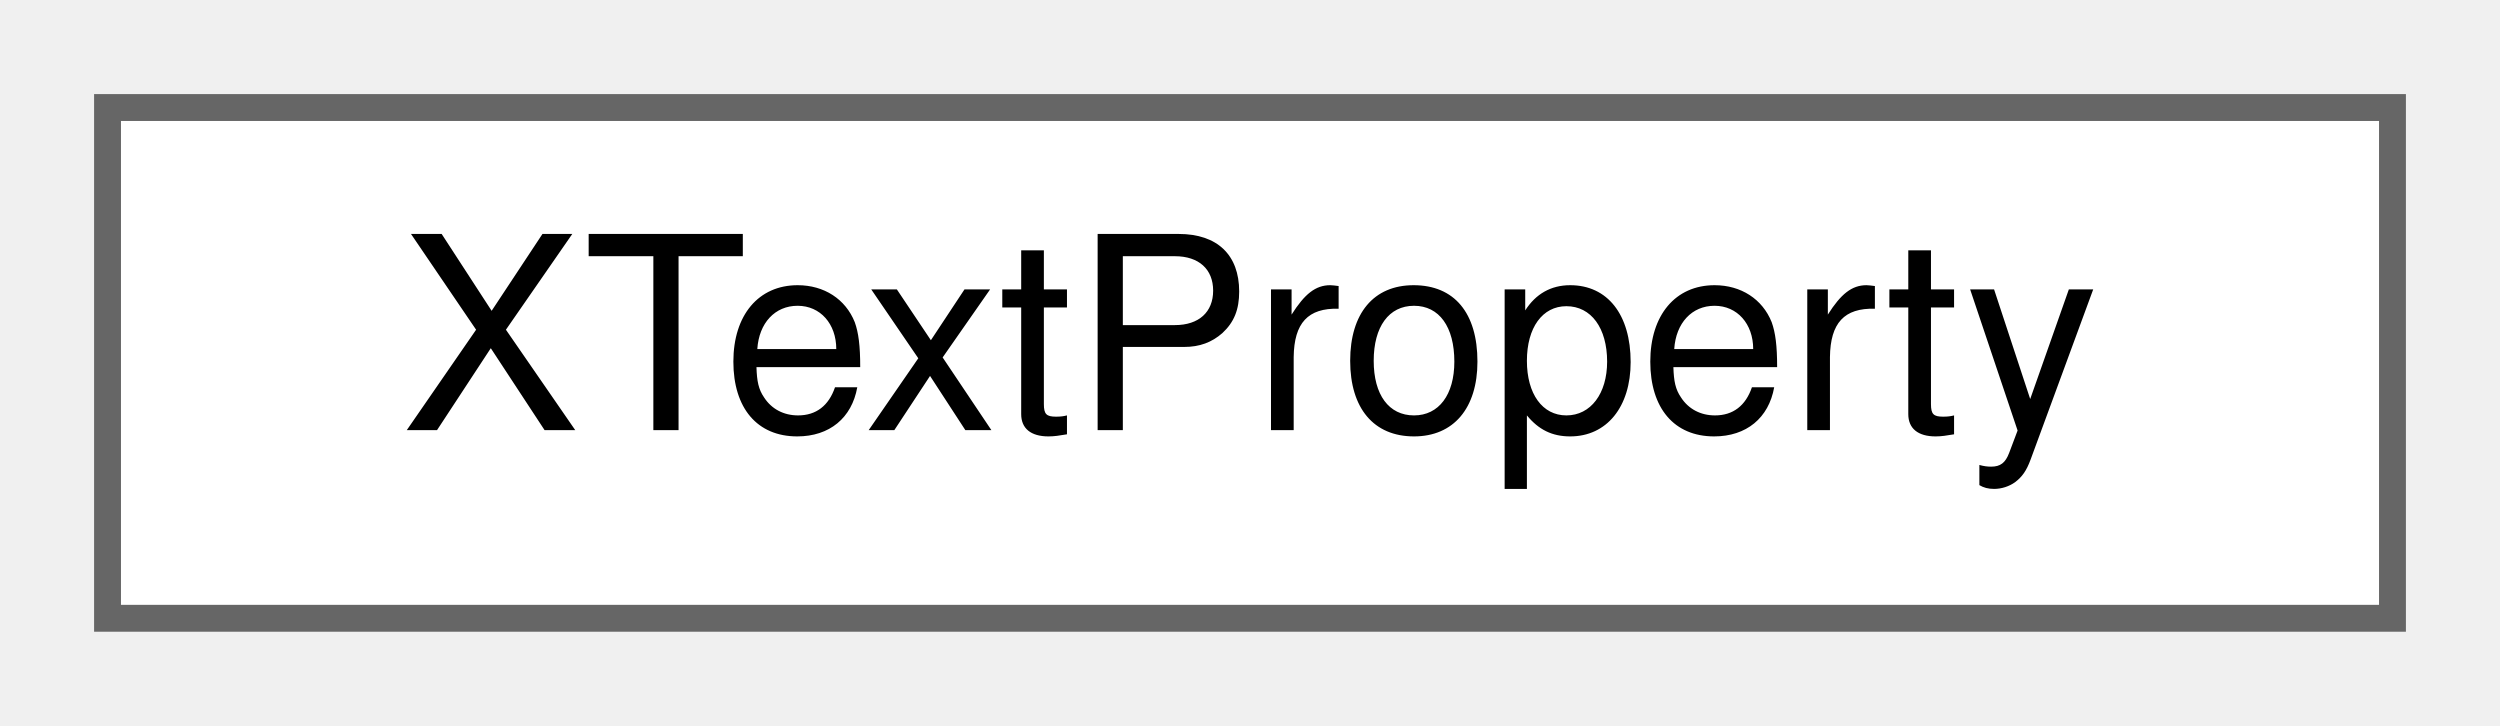
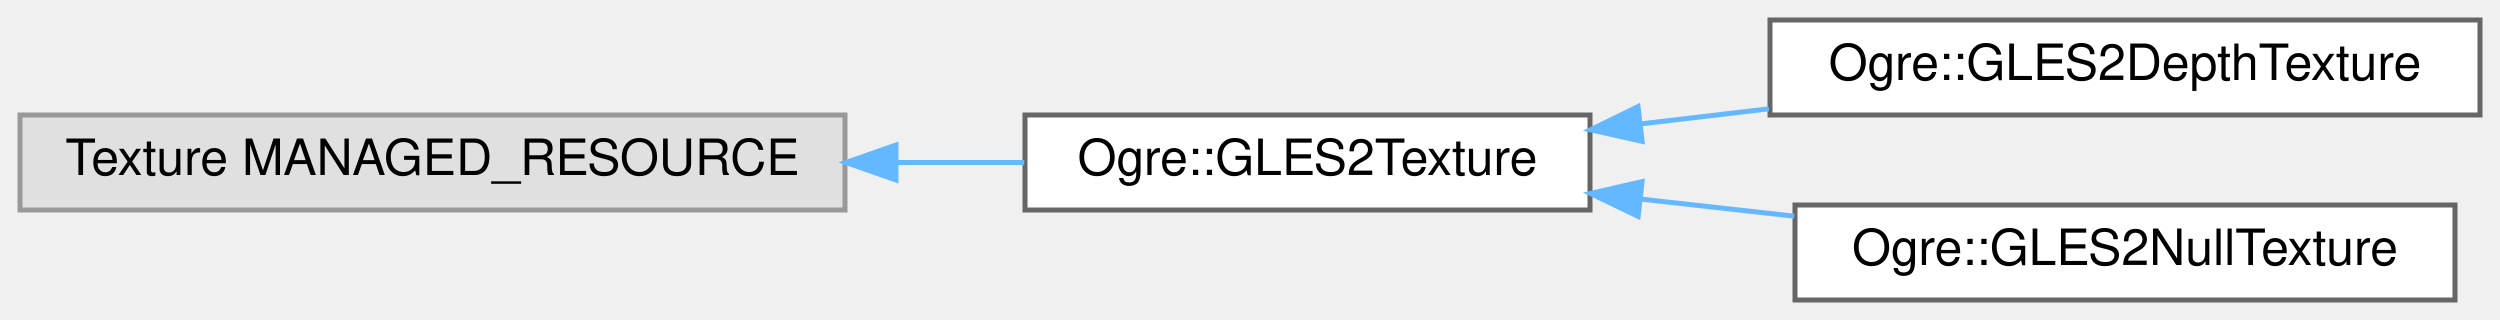
- <svg xmlns="http://www.w3.org/2000/svg" xmlns:xlink="http://www.w3.org/1999/xlink" width="93pt" height="27pt" viewBox="0.00 0.00 93.00 27.00">
-   <g id="graph0" class="graph" transform="scale(1 1) rotate(0) translate(4 23)">
+ <svg xmlns="http://www.w3.org/2000/svg" xmlns:xlink="http://www.w3.org/1999/xlink" width="500pt" height="64pt" viewBox="0.00 0.00 500.00 64.00">
+   <g id="graph0" class="graph" transform="scale(1 1) rotate(0) translate(4 60)">
    <g id="Node000000" class="node">
      <g id="a_Node000000">
-         <a xlink:href="struct_x_text_property.html" target="_top" xlink:title=" ">
-           <polygon fill="white" stroke="#666666" points="85,-19 0,-19 0,0 85,0 85,-19" />
-           <text text-anchor="middle" x="42.5" y="-7" font-family="Helvetica,sans-Serif" font-size="10.00">XTextProperty</text>
+         <a xlink:title=" ">
+           <polygon fill="#e0e0e0" stroke="#999999" points="165,-37 0,-37 0,-18 165,-18 165,-37" />
+           <text text-anchor="middle" x="82.5" y="-25" font-family="Helvetica,sans-Serif" font-size="10.00">Texture MANAGED_RESOURCE</text>
+         </a>
+       </g>
+     </g>
+     <g id="Node000001" class="node">
+       <g id="a_Node000001">
+         <a xlink:href="class_ogre_1_1_g_l_e_s2_texture.html" target="_top" xlink:title=" ">
+           <polygon fill="white" stroke="#666666" points="314,-37 201,-37 201,-18 314,-18 314,-37" />
+           <text text-anchor="middle" x="257.5" y="-25" font-family="Helvetica,sans-Serif" font-size="10.00">Ogre::GLES2Texture</text>
+         </a>
+       </g>
+     </g>
+     <g id="edge1212_Node000000_Node000001" class="edge">
+       <g id="a_edge1212_Node000000_Node000001">
+         <a xlink:title=" ">
+           <path fill="none" stroke="#63b8ff" d="M175.38,-27.5C184.06,-27.5 192.66,-27.5 200.84,-27.5" />
+           <polygon fill="#63b8ff" stroke="#63b8ff" points="175.19,-24 165.19,-27.5 175.19,-31 175.19,-24" />
+         </a>
+       </g>
+     </g>
+     <g id="Node000002" class="node">
+       <g id="a_Node000002">
+         <a xlink:href="class_ogre_1_1_g_l_e_s2_depth_texture.html" target="_top" xlink:title=" ">
+           <polygon fill="white" stroke="#666666" points="492,-56 350,-56 350,-37 492,-37 492,-56" />
+           <text text-anchor="middle" x="421" y="-44" font-family="Helvetica,sans-Serif" font-size="10.00">Ogre::GLES2DepthTexture</text>
+         </a>
+       </g>
+     </g>
+     <g id="edge1213_Node000001_Node000002" class="edge">
+       <g id="a_edge1213_Node000001_Node000002">
+         <a xlink:title=" ">
+           <path fill="none" stroke="#63b8ff" d="M324.21,-35.23C332.63,-36.22 341.28,-37.24 349.77,-38.24" />
+           <polygon fill="#63b8ff" stroke="#63b8ff" points="324.42,-31.73 314.08,-34.04 323.6,-38.68 324.42,-31.73" />
+         </a>
+       </g>
+     </g>
+     <g id="Node000003" class="node">
+       <g id="a_Node000003">
+         <a xlink:href="class_ogre_1_1_g_l_e_s2_null_texture.html" target="_top" xlink:title=" ">
+           <polygon fill="white" stroke="#666666" points="487,-19 355,-19 355,0 487,0 487,-19" />
+           <text text-anchor="middle" x="421" y="-7" font-family="Helvetica,sans-Serif" font-size="10.00">Ogre::GLES2NullTexture</text>
+         </a>
+       </g>
+     </g>
+     <g id="edge1214_Node000001_Node000003" class="edge">
+       <g id="a_edge1214_Node000001_Node000003">
+         <a xlink:title=" ">
+           <path fill="none" stroke="#63b8ff" d="M324.09,-20.19C334.24,-19.06 344.72,-17.89 354.86,-16.76" />
+           <polygon fill="#63b8ff" stroke="#63b8ff" points="323.63,-16.72 314.08,-21.31 324.41,-23.68 323.63,-16.72" />
        </a>
      </g>
    </g>
  </g>
</svg>
